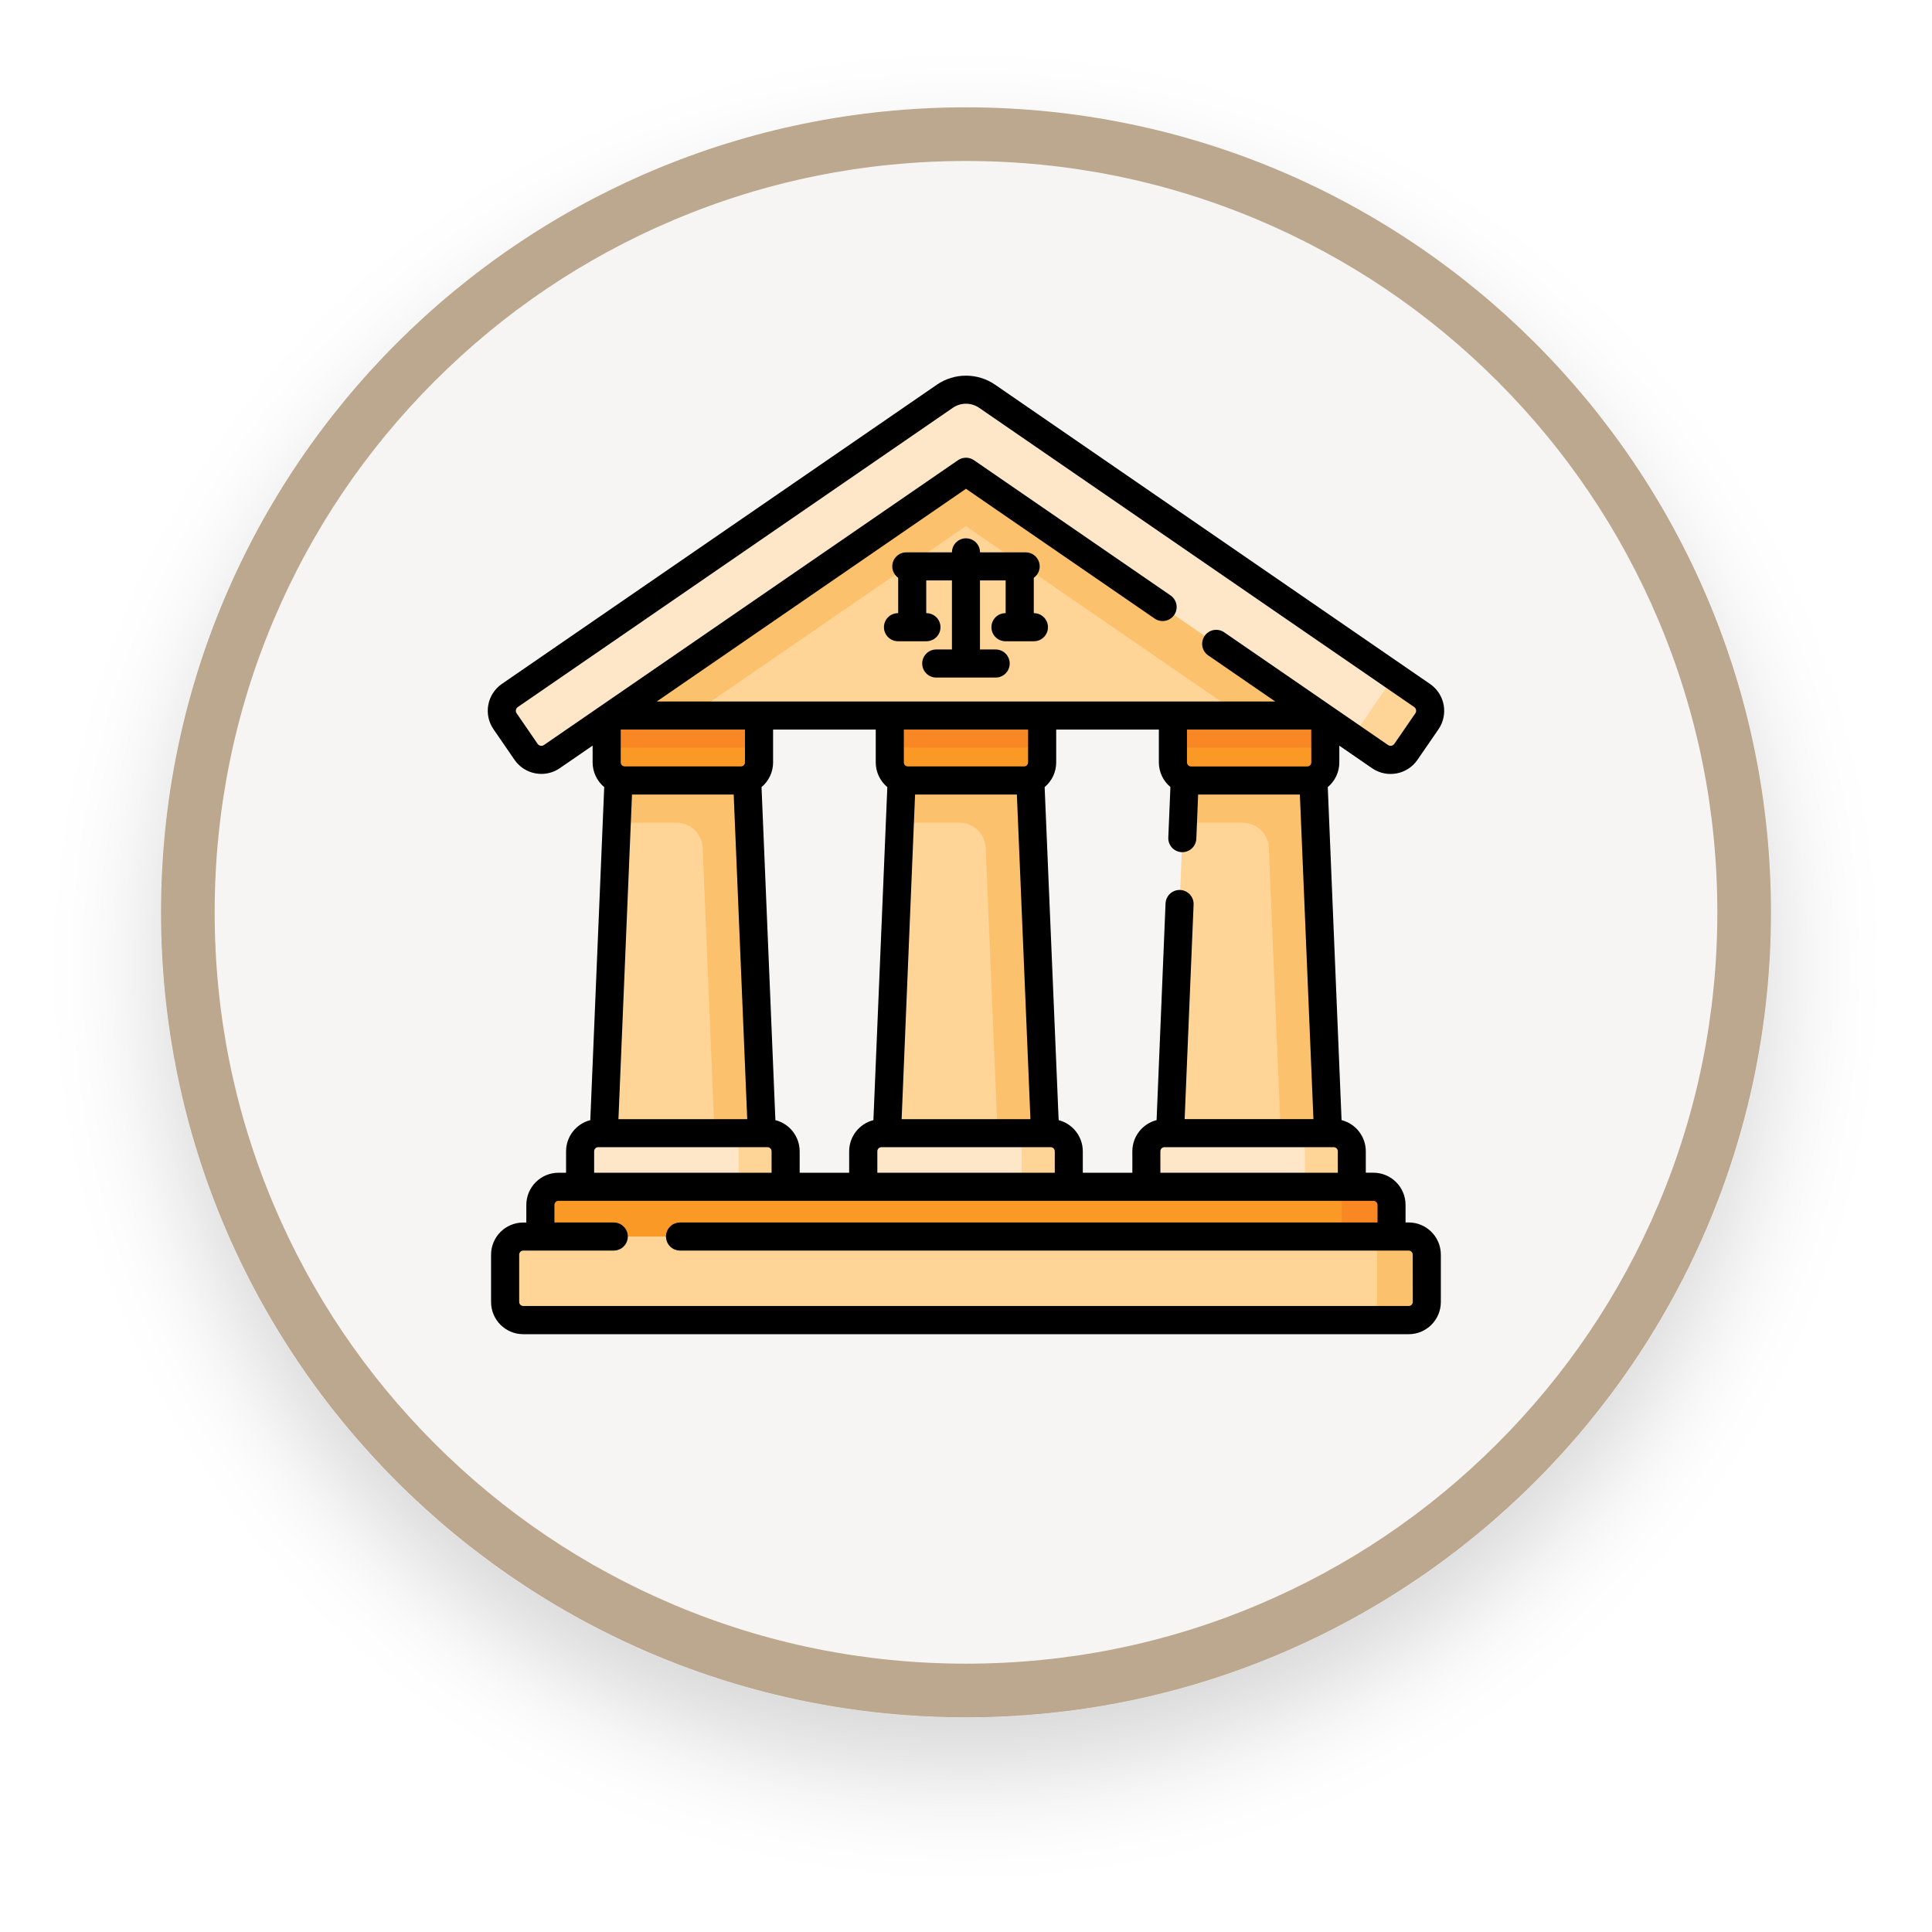
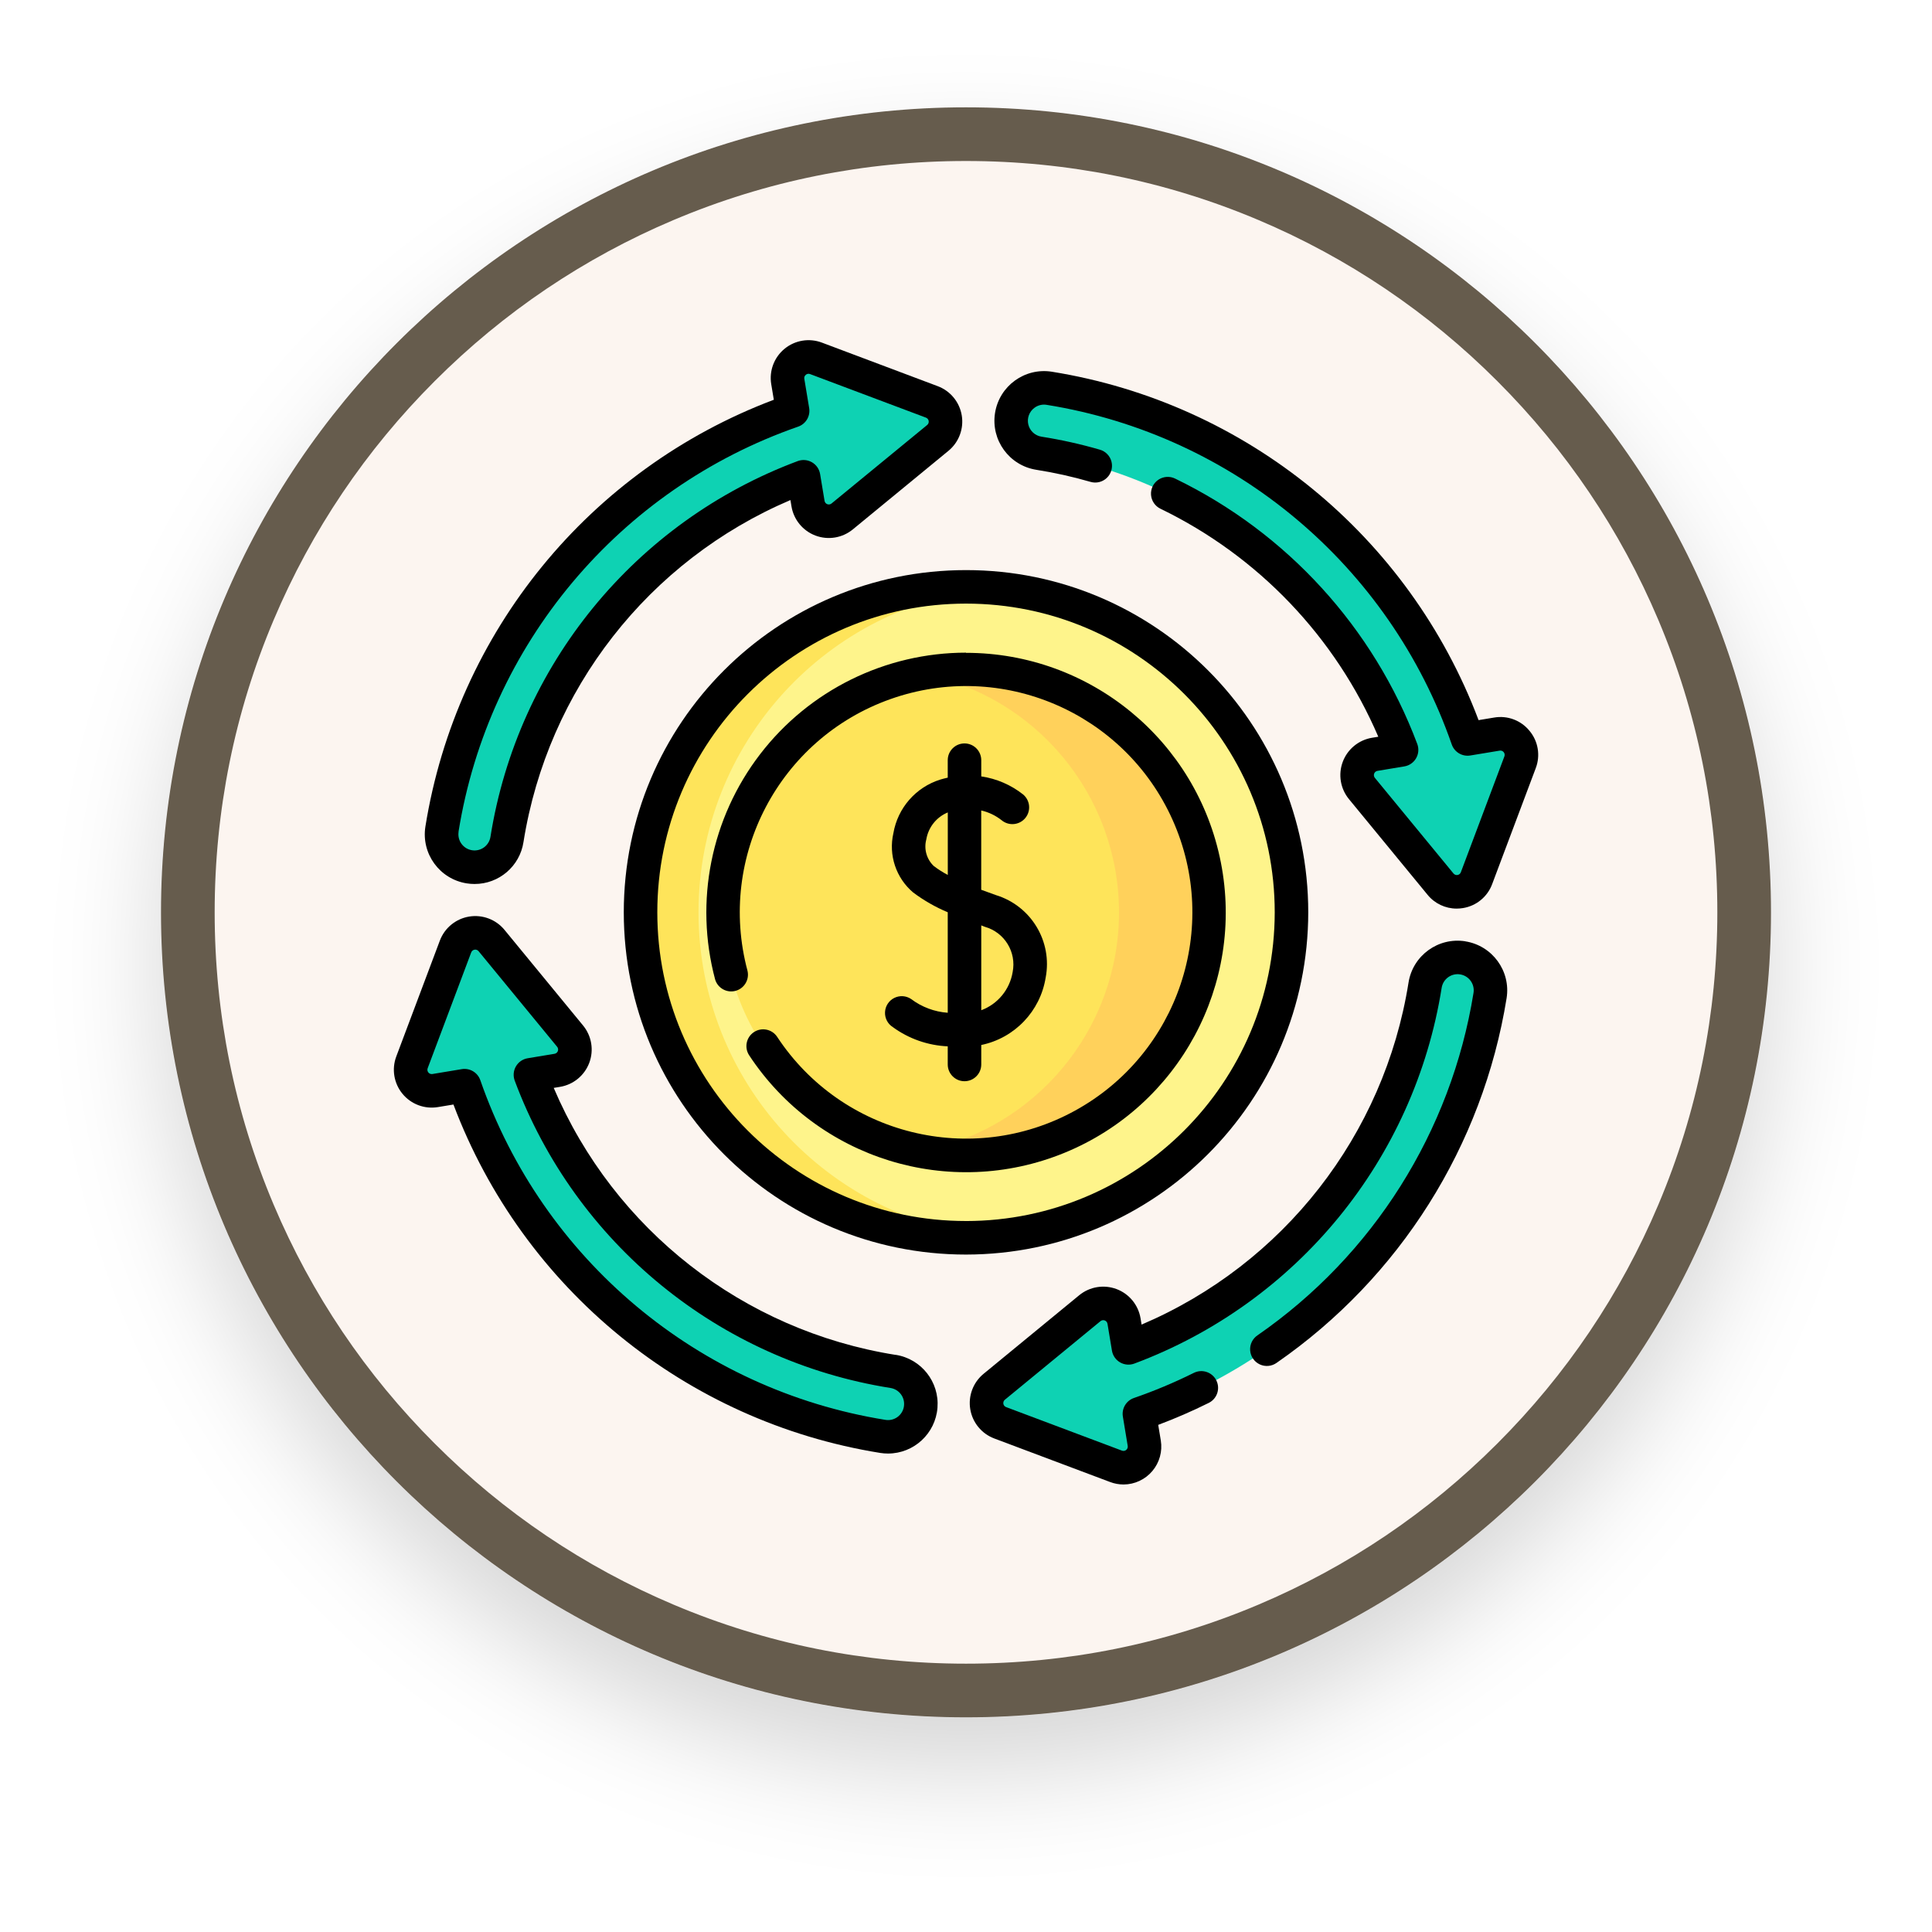
<svg xmlns="http://www.w3.org/2000/svg" width="108" height="108" viewBox="0 0 108 108">
  <defs>
    <filter id="Trazado_904820" x="0" y="0" width="108" height="108" filterUnits="userSpaceOnUse">
      <feOffset dy="3" input="SourceAlpha" />
      <feGaussianBlur stdDeviation="3" result="blur" />
      <feFlood flood-opacity="0.161" />
      <feComposite operator="in" in2="blur" />
      <feComposite in="SourceGraphic" />
    </filter>
  </defs>
-   <g id="Grupo_1229583" data-name="Grupo 1229583" transform="translate(-619.827 -319)">
-     <g id="Grupo_1229249" data-name="Grupo 1229249" transform="translate(628.827 325)">
-       <g id="Grupo_1220471" data-name="Grupo 1220471">
-         <g id="Grupo_1219977" data-name="Grupo 1219977" transform="translate(0 0)">
-           <g id="Grupo_1219603" data-name="Grupo 1219603">
-             <g id="Grupo_1202655" data-name="Grupo 1202655">
-               <g id="Grupo_1173585" data-name="Grupo 1173585">
-                 <g id="Grupo_1173428" data-name="Grupo 1173428">
-                   <g id="Grupo_1171958" data-name="Grupo 1171958">
-                     <g id="Grupo_1167341" data-name="Grupo 1167341">
-                       <g id="Grupo_1166792" data-name="Grupo 1166792">
-                         <g transform="matrix(1, 0, 0, 1, -9, -6)" filter="url(#Trazado_904820)">
-                           <g id="Trazado_904820-2" data-name="Trazado 904820" transform="translate(9 6)" fill="#f7f5f3">
-                             <path d="M 45 88.5 C 39.127 88.5 33.43 87.35 28.068 85.082 C 22.889 82.891 18.236 79.755 14.241 75.759 C 10.245 71.764 7.109 67.111 4.918 61.932 C 2.65 56.57 1.5 50.873 1.5 45 C 1.5 39.127 2.65 33.43 4.918 28.068 C 7.109 22.889 10.245 18.236 14.241 14.241 C 18.236 10.245 22.889 7.109 28.068 4.918 C 33.43 2.65 39.127 1.5 45 1.5 C 50.873 1.5 56.57 2.65 61.932 4.918 C 67.111 7.109 71.764 10.245 75.759 14.241 C 79.755 18.236 82.891 22.889 85.082 28.068 C 87.35 33.43 88.5 39.127 88.5 45 C 88.5 50.873 87.35 56.57 85.082 61.932 C 82.891 67.111 79.755 71.764 75.759 75.759 C 71.764 79.755 67.111 82.891 61.932 85.082 C 56.57 87.35 50.873 88.5 45 88.5 Z" stroke="none" />
-                             <path d="M 45 3 C 39.329 3 33.829 4.11 28.653 6.299 C 23.652 8.415 19.16 11.443 15.302 15.302 C 11.443 19.16 8.415 23.652 6.299 28.653 C 4.11 33.829 3 39.329 3 45 C 3 50.671 4.11 56.171 6.299 61.347 C 8.415 66.348 11.443 70.84 15.302 74.698 C 19.16 78.557 23.652 81.585 28.653 83.701 C 33.829 85.89 39.329 87 45 87 C 50.671 87 56.171 85.89 61.347 83.701 C 66.348 81.585 70.84 78.557 74.698 74.698 C 78.557 70.84 81.585 66.348 83.701 61.347 C 85.89 56.171 87 50.671 87 45 C 87 39.329 85.89 33.829 83.701 28.653 C 81.585 23.652 78.557 19.16 74.698 15.302 C 70.84 11.443 66.348 8.415 61.347 6.299 C 56.171 4.11 50.671 3 45 3 M 45 -7.62939453125e-06 C 69.853 -7.62939453125e-06 90 20.147 90 45 C 90 69.853 69.853 90 45 90 C 20.147 90 -7.62939453125e-06 69.853 -7.62939453125e-06 45 C -7.62939453125e-06 20.147 20.147 -7.62939453125e-06 45 -7.62939453125e-06 Z" stroke="none" fill="#bca78f" />
+   <g id="Grupo_1230283" data-name="Grupo 1230283" transform="translate(-619.97 -324)">
+     <g id="Grupo_1229250" data-name="Grupo 1229250" transform="translate(0 2)">
+       <g id="Grupo_1223797" data-name="Grupo 1223797" transform="translate(0 -329)">
+         <g id="Grupo_1223164" data-name="Grupo 1223164" transform="translate(-0.03 -230)">
+           <g id="Grupo_1203639" data-name="Grupo 1203639" transform="translate(0 81)">
+             <g id="Grupo_1202437" data-name="Grupo 1202437" transform="translate(0.523 386.813)">
+               <g id="Grupo_1177315" data-name="Grupo 1177315" transform="translate(-0.523 -112.813)">
+                 <g id="Grupo_1173585" data-name="Grupo 1173585" transform="translate(629 532)">
+                   <g id="Grupo_1173428" data-name="Grupo 1173428" transform="translate(0 0)">
+                     <g id="Grupo_1171958" data-name="Grupo 1171958">
+                       <g id="Grupo_1167341" data-name="Grupo 1167341">
+                         <g id="Grupo_1166792" data-name="Grupo 1166792">
+                           <g transform="matrix(1, 0, 0, 1, -9, -6)" filter="url(#Trazado_904820)">
+                             <g id="Trazado_904820-2" data-name="Trazado 904820" transform="translate(9 6)" fill="#fcf5f0">
+                               <path d="M 45 88.5 C 39.127 88.5 33.43 87.35 28.068 85.082 C 22.889 82.891 18.236 79.755 14.241 75.759 C 10.245 71.764 7.109 67.111 4.918 61.932 C 2.65 56.57 1.5 50.873 1.5 45 C 1.5 39.127 2.65 33.43 4.918 28.068 C 7.109 22.889 10.245 18.236 14.241 14.241 C 18.236 10.245 22.889 7.109 28.068 4.918 C 33.43 2.65 39.127 1.5 45 1.5 C 50.873 1.5 56.57 2.65 61.932 4.918 C 67.111 7.109 71.764 10.245 75.759 14.241 C 79.755 18.236 82.891 22.889 85.082 28.068 C 87.35 33.43 88.5 39.127 88.5 45 C 88.5 50.873 87.35 56.57 85.082 61.932 C 82.891 67.111 79.755 71.764 75.759 75.759 C 71.764 79.755 67.111 82.891 61.932 85.082 C 56.57 87.35 50.873 88.5 45 88.5 Z" stroke="none" />
+                               <path d="M 45 3 C 39.329 3 33.829 4.11 28.653 6.299 C 23.652 8.415 19.16 11.443 15.302 15.302 C 11.443 19.16 8.415 23.652 6.299 28.653 C 4.11 33.829 3 39.329 3 45 C 3 50.671 4.11 56.171 6.299 61.347 C 8.415 66.348 11.443 70.84 15.302 74.698 C 19.16 78.557 23.652 81.585 28.653 83.701 C 33.829 85.89 39.329 87 45 87 C 50.671 87 56.171 85.89 61.347 83.701 C 66.348 81.585 70.84 78.557 74.698 74.698 C 78.557 70.84 81.585 66.348 83.701 61.347 C 85.89 56.171 87 50.671 87 45 C 87 39.329 85.89 33.829 83.701 28.653 C 81.585 23.652 78.557 19.16 74.698 15.302 C 70.84 11.443 66.348 8.415 61.347 6.299 C 56.171 4.11 50.671 3 45 3 M 45 -7.62939453125e-06 C 69.853 -7.62939453125e-06 90 20.147 90 45 C 90 69.853 69.853 90 45 90 C 20.147 90 -7.62939453125e-06 69.853 -7.62939453125e-06 45 C -7.62939453125e-06 20.147 20.147 -7.62939453125e-06 45 -7.62939453125e-06 Z" stroke="none" fill="#665b4e" />
+                             </g>
                          </g>
                        </g>
                      </g>
                    </g>
                  </g>
                </g>
              </g>
            </g>
          </g>
        </g>
      </g>
    </g>
-     <g id="palacio-de-justicia_1_" data-name="palacio-de-justicia (1)" transform="translate(646.571 340)">
-       <g id="Grupo_1229581" data-name="Grupo 1229581" transform="translate(1.307 0.782)">
-         <g id="Grupo_1229577" data-name="Grupo 1229577" transform="translate(0.187 17.607)">
-           <g id="Grupo_1229575" data-name="Grupo 1229575" transform="translate(4.19)">
-             <g id="Grupo_1229570" data-name="Grupo 1229570">
-               <g id="Grupo_1229569" data-name="Grupo 1229569" transform="translate(1.273 4.03)">
-                 <path id="Trazado_1192289" data-name="Trazado 1192289" d="M70.954,235.394H62.011l.884-21.165H70.07Z" transform="translate(-62.011 -214.229)" fill="#ffd597" />
-                 <path id="Trazado_1192290" data-name="Trazado 1192290" d="M77.6,235.392l-.883-21.165H69.539l-.107,2.571h3.336a1.465,1.465,0,0,1,1.464,1.4l.717,17.19Z" transform="translate(-68.655 -214.227)" fill="#fcc16d" />
-               </g>
-               <path id="Trazado_1192291" data-name="Trazado 1192291" d="M71.55,179.961H65.058a1.013,1.013,0,0,1-1.013-1.013v-2.214a1.013,1.013,0,0,1,1.013-1.013H71.55a1.013,1.013,0,0,1,1.013,1.013v2.214A1.013,1.013,0,0,1,71.55,179.961Z" transform="translate(-62.559 -175.721)" fill="#fb9927" />
-               <path id="Trazado_1192292" data-name="Trazado 1192292" d="M72.562,178.124v-1.39a1.013,1.013,0,0,0-1.013-1.013H65.057a1.013,1.013,0,0,0-1.013,1.013v1.39Z" transform="translate(-62.558 -175.721)" fill="#f98824" />
-               <path id="Trazado_1192293" data-name="Trazado 1192293" d="M60.322,408.872H50.859a1.013,1.013,0,0,1-1.013-1.013v-2.214a1.013,1.013,0,0,1,1.013-1.013h9.463a1.013,1.013,0,0,1,1.013,1.013v2.214A1.013,1.013,0,0,1,60.322,408.872Z" transform="translate(-49.846 -380.677)" fill="#fee7c9" />
-               <path id="Trazado_1192294" data-name="Trazado 1192294" d="M128.471,405.641v2.213a1.012,1.012,0,0,1-1.013,1.013h-2.63a1.012,1.012,0,0,0,1.013-1.013v-2.213a1.013,1.013,0,0,0-1.013-1.014h2.63A1.013,1.013,0,0,1,128.471,405.641Z" transform="translate(-116.981 -380.673)" fill="#ffd597" />
-             </g>
-             <g id="Grupo_1229572" data-name="Grupo 1229572" transform="translate(15.826)">
-               <g id="Grupo_1229571" data-name="Grupo 1229571" transform="translate(1.273 4.03)">
-                 <path id="Trazado_1192295" data-name="Trazado 1192295" d="M222.19,235.394h-8.943l.884-21.165h7.175Z" transform="translate(-213.247 -214.229)" fill="#ffd597" />
-                 <path id="Trazado_1192296" data-name="Trazado 1192296" d="M228.835,235.392l-.884-21.165h-7.175l-.107,2.571H224a1.465,1.465,0,0,1,1.464,1.4l.718,17.19Z" transform="translate(-219.891 -214.227)" fill="#fcc16d" />
-               </g>
-               <path id="Trazado_1192297" data-name="Trazado 1192297" d="M222.786,179.961h-6.492a1.013,1.013,0,0,1-1.013-1.013v-2.214a1.013,1.013,0,0,1,1.013-1.013h6.492a1.013,1.013,0,0,1,1.013,1.013v2.214A1.013,1.013,0,0,1,222.786,179.961Z" transform="translate(-213.795 -175.721)" fill="#fb9927" />
-               <path id="Trazado_1192298" data-name="Trazado 1192298" d="M223.8,178.124v-1.39a1.013,1.013,0,0,0-1.013-1.013h-6.492a1.013,1.013,0,0,0-1.013,1.013v1.39Z" transform="translate(-213.794 -175.721)" fill="#f98824" />
-               <path id="Trazado_1192299" data-name="Trazado 1192299" d="M211.558,408.872h-9.463a1.013,1.013,0,0,1-1.013-1.013v-2.214a1.013,1.013,0,0,1,1.013-1.013h9.463a1.013,1.013,0,0,1,1.013,1.013v2.214A1.013,1.013,0,0,1,211.558,408.872Z" transform="translate(-201.082 -380.677)" fill="#fee7c9" />
-               <path id="Trazado_1192300" data-name="Trazado 1192300" d="M279.711,405.641v2.213a1.013,1.013,0,0,1-1.013,1.013h-2.63a1.013,1.013,0,0,0,1.013-1.013v-2.213a1.014,1.014,0,0,0-1.013-1.014h2.63A1.014,1.014,0,0,1,279.711,405.641Z" transform="translate(-268.221 -380.673)" fill="#ffd597" />
-             </g>
-             <g id="Grupo_1229574" data-name="Grupo 1229574" transform="translate(31.653)">
-               <g id="Grupo_1229573" data-name="Grupo 1229573" transform="translate(1.273 4.03)">
-                 <path id="Trazado_1192301" data-name="Trazado 1192301" d="M373.426,235.394h-8.943l.884-21.165h7.176Z" transform="translate(-364.483 -214.229)" fill="#ffd597" />
-                 <path id="Trazado_1192302" data-name="Trazado 1192302" d="M380.071,235.392l-.884-21.165h-7.175L371.9,216.8h3.336a1.465,1.465,0,0,1,1.464,1.4l.717,17.19Z" transform="translate(-371.127 -214.227)" fill="#fcc16d" />
-               </g>
-               <path id="Trazado_1192303" data-name="Trazado 1192303" d="M374.022,179.961H367.53a1.013,1.013,0,0,1-1.013-1.013v-2.214a1.013,1.013,0,0,1,1.013-1.013h6.492a1.013,1.013,0,0,1,1.013,1.013v2.214A1.013,1.013,0,0,1,374.022,179.961Z" transform="translate(-365.031 -175.721)" fill="#fb9927" />
-               <path id="Trazado_1192304" data-name="Trazado 1192304" d="M375.035,178.124v-1.39a1.013,1.013,0,0,0-1.013-1.013H367.53a1.013,1.013,0,0,0-1.013,1.013v1.39Z" transform="translate(-365.031 -175.721)" fill="#f98824" />
-               <path id="Trazado_1192305" data-name="Trazado 1192305" d="M362.794,408.872h-9.463a1.013,1.013,0,0,1-1.013-1.013v-2.214a1.013,1.013,0,0,1,1.013-1.013h9.463a1.013,1.013,0,0,1,1.013,1.013v2.214A1.013,1.013,0,0,1,362.794,408.872Z" transform="translate(-352.318 -380.677)" fill="#fee7c9" />
-               <path id="Trazado_1192306" data-name="Trazado 1192306" d="M430.941,405.641v2.213a1.012,1.012,0,0,1-1.013,1.013H427.3a1.012,1.012,0,0,0,1.013-1.013v-2.213a1.013,1.013,0,0,0-1.013-1.014h2.63A1.013,1.013,0,0,1,430.941,405.641Z" transform="translate(-419.452 -380.673)" fill="#ffd597" />
-             </g>
-           </g>
-           <path id="Trazado_1192307" data-name="Trazado 1192307" d="M76.217,436.6H28.636V434.29a1.013,1.013,0,0,1,1.013-1.013H75.2a1.013,1.013,0,0,1,1.013,1.013V436.6Z" transform="translate(-26.665 -406.324)" fill="#fb9927" />
-           <path id="Trazado_1192308" data-name="Trazado 1192308" d="M450.853,434.29V436.6h-2.782V434.29a1.012,1.012,0,0,0-1.013-1.013h2.782A1.012,1.012,0,0,1,450.853,434.29Z" transform="translate(-401.301 -406.324)" fill="#f98824" />
-           <g id="Grupo_1229576" data-name="Grupo 1229576" transform="translate(0 29.734)">
-             <path id="Trazado_1192309" data-name="Trazado 1192309" d="M60.313,464.523h-49.5A1.013,1.013,0,0,1,9.8,463.51v-2.643a1.013,1.013,0,0,1,1.013-1.013h49.5a1.013,1.013,0,0,1,1.013,1.013v2.643A1.013,1.013,0,0,1,60.313,464.523Z" transform="translate(-9.803 -459.854)" fill="#ffd597" />
-             <path id="Trazado_1192310" data-name="Trazado 1192310" d="M469.693,460.87v2.642a1.013,1.013,0,0,1-1.014,1.013H465.9a1.013,1.013,0,0,0,1.013-1.013V460.87a1.013,1.013,0,0,0-1.013-1.013h2.781A1.013,1.013,0,0,1,469.693,460.87Z" transform="translate(-418.169 -459.857)" fill="#fcc16d" />
-           </g>
+     <g id="economia_6_" data-name="economia (6)" transform="translate(641.985 343.016)">
+       <g id="Grupo_1230281" data-name="Grupo 1230281" transform="translate(0.937 0.936)">
+         <g id="Grupo_1230280" data-name="Grupo 1230280">
+           <path id="Trazado_1192459" data-name="Trazado 1192459" d="M48.752,10.012,42.276,7.578a1.178,1.178,0,0,0-1.577,1.3l.272,1.639A29.762,29.762,0,0,0,21.366,33.9,1.839,1.839,0,1,0,25,34.474,26.071,26.071,0,0,1,41.581,14.2l.249,1.5a1.178,1.178,0,0,0,1.91.718l5.345-4.392a1.178,1.178,0,0,0-.334-2.013Z" transform="translate(-19.614 -7.501)" fill="#0ed2b3" />
+           <path id="Trazado_1192460" data-name="Trazado 1192460" d="M303.342,40.7l-1.639.272a29.762,29.762,0,0,0-23.389-19.6A1.839,1.839,0,0,0,277.742,25a26.072,26.072,0,0,1,20.275,16.583l-1.5.249a1.178,1.178,0,0,0-.718,1.91l4.392,5.345a1.178,1.178,0,0,0,2.013-.333l2.434-6.476A1.178,1.178,0,0,0,303.342,40.7Z" transform="translate(-242.618 -19.616)" fill="#0ed2b3" />
+           <path id="Trazado_1192461" data-name="Trazado 1192461" d="M291.791,276.212a1.839,1.839,0,0,0-2.1,1.53,26.071,26.071,0,0,1-16.583,20.275l-.249-1.5a1.178,1.178,0,0,0-1.91-.718l-5.345,4.392a1.178,1.178,0,0,0,.333,2.013l6.476,2.434a1.178,1.178,0,0,0,1.577-1.3l-.272-1.639a29.762,29.762,0,0,0,19.6-23.389A1.838,1.838,0,0,0,291.791,276.212Z" transform="translate(-232.977 -242.619)" fill="#0ed2b3" />
+           <path id="Trazado_1192462" data-name="Trazado 1192462" d="M34.473,289.69A26.071,26.071,0,0,1,14.2,273.107l1.5-.249a1.178,1.178,0,0,0,.718-1.91L12.024,265.6a1.178,1.178,0,0,0-2.013.333l-2.434,6.476a1.178,1.178,0,0,0,1.3,1.577l1.639-.272a29.762,29.762,0,0,0,23.389,19.6,1.839,1.839,0,1,0,.572-3.632Z" transform="translate(-7.5 -232.978)" fill="#0ed2b3" />
        </g>
-         <g id="Grupo_1229578" data-name="Grupo 1229578" transform="translate(2.478 2.073)">
-           <path id="Trazado_1192311" data-name="Trazado 1192311" d="M55.169,27.28,31.7,43.423h46.94Z" transform="translate(-31.699 -27.28)" fill="#ffd597" />
-           <path id="Trazado_1192312" data-name="Trazado 1192312" d="M78.639,43.421H70.564l-15.4-10.589-15.4,10.589H31.7l23.47-16.144Z" transform="translate(-31.698 -27.277)" fill="#fcc16d" />
-         </g>
-         <g id="Grupo_1229579" data-name="Grupo 1229579" transform="translate(0)">
-           <path id="Trazado_1192313" data-name="Trazado 1192313" d="M57.113,27.98,33.964,12.057,10.815,27.98a1.037,1.037,0,0,1-1.442-.267L8.2,26a1.037,1.037,0,0,1,.267-1.442L32.789,7.832a2.073,2.073,0,0,1,2.35,0L59.463,24.563A1.037,1.037,0,0,1,59.73,26l-1.175,1.708a1.037,1.037,0,0,1-1.442.267Z" transform="translate(-8.015 -7.467)" fill="#fee7c9" />
-         </g>
-         <g id="Grupo_1229580" data-name="Grupo 1229580" transform="translate(46.833 15.581)">
-           <path id="Trazado_1192314" data-name="Trazado 1192314" d="M460.43,159.313l-1.175,1.709a1.037,1.037,0,0,1-1.442.267l-2.265-1.557a1.05,1.05,0,0,0,1.285-.368l1.192-1.732a1.053,1.053,0,0,0-.064-1.275l2.2,1.515A1.036,1.036,0,0,1,460.43,159.313Z" transform="translate(-455.548 -156.357)" fill="#ffd597" />
-         </g>
+         <circle id="Elipse_14830" data-name="Elipse 14830" cx="18.195" cy="18.195" r="18.195" transform="translate(12.853 12.853)" fill="#fef48b" />
+         <path id="Trazado_1192463" data-name="Trazado 1192463" d="M130.17,146.691q-.791.069-1.6.07a18.2,18.2,0,1,1,0-36.391q.81,0,1.6.07a18.2,18.2,0,0,0,0,36.251Z" transform="translate(-97.52 -97.517)" fill="#fee45a" />
+         <circle id="Elipse_14831" data-name="Elipse 14831" cx="13.579" cy="13.579" r="13.579" transform="translate(17.469 17.469)" fill="#fee45a" />
+         <path id="Trazado_1192464" data-name="Trazado 1192464" d="M251.985,160.9a13.583,13.583,0,0,1-16.091,13.345,13.58,13.58,0,0,0,0-26.69A13.583,13.583,0,0,1,251.985,160.9Z" transform="translate(-207.358 -129.851)" fill="#ffd15b" />
      </g>
-       <g id="Grupo_1229582" data-name="Grupo 1229582" transform="translate(0.522 0)">
-         <path id="Trazado_1192315" data-name="Trazado 1192315" d="M52,47.338h-.173v-.983a1.8,1.8,0,0,0-1.8-1.8h-.422v-1.2a1.8,1.8,0,0,0-1.355-1.74L47.479,23a1.794,1.794,0,0,0,.646-1.379v-.937l1.834,1.262a1.824,1.824,0,0,0,2.533-.469l1.175-1.708a1.821,1.821,0,0,0-.469-2.533L28.875.5a2.874,2.874,0,0,0-3.24,0L1.311,17.231a1.824,1.824,0,0,0-.469,2.533l1.175,1.708a1.809,1.809,0,0,0,1.17.759,1.837,1.837,0,0,0,.335.031,1.809,1.809,0,0,0,1.028-.321l1.834-1.262v.937A1.8,1.8,0,0,0,7.032,23L6.254,41.617A1.8,1.8,0,0,0,4.9,43.357v1.2H4.478a1.8,1.8,0,0,0-1.8,1.8v.983H2.507a1.8,1.8,0,0,0-1.8,1.8v2.643a1.8,1.8,0,0,0,1.8,1.8H52a1.8,1.8,0,0,0,1.8-1.8V49.136a1.8,1.8,0,0,0-1.8-1.8ZM38.122,44.556v-1.2a.228.228,0,0,1,.228-.228h9.463a.228.228,0,0,1,.228.228v1.2ZM14.9,21.616a.228.228,0,0,1-.228.228H8.183a.228.228,0,0,1-.228-.228V19.783H14.9Zm-.63,1.8.757,18.145h-7.2l.758-18.145Zm2.331,18.2L15.826,23a1.794,1.794,0,0,0,.646-1.379V19.783h5.739v1.833A1.794,1.794,0,0,0,22.858,23L22.08,41.617a1.8,1.8,0,0,0-1.355,1.74v1.2H17.958v-1.2a1.8,1.8,0,0,0-1.355-1.74Zm7.808-18.2H30.1l.758,18.145h-7.2Zm6.318-1.8a.228.228,0,0,1-.228.228H24.009a.228.228,0,0,1-.228-.228V19.783h6.948ZM22.3,43.357a.228.228,0,0,1,.228-.228h9.463a.228.228,0,0,1,.228.228v1.2H22.3v-1.2Zm10.135-1.74L31.652,23a1.794,1.794,0,0,0,.646-1.379V19.783h5.739v1.833a1.794,1.794,0,0,0,.646,1.379l-.118,2.825a.785.785,0,0,0,.751.817h.033a.785.785,0,0,0,.783-.752l.1-2.471h5.688l.758,18.145h-7.2l.5-11.97a.785.785,0,1,0-1.568-.066l-.5,12.093a1.8,1.8,0,0,0-1.355,1.74v1.2H33.785v-1.2a1.8,1.8,0,0,0-1.355-1.74Zm14.125-20a.228.228,0,0,1-.228.228H39.836a.228.228,0,0,1-.228-.228V19.783h6.948ZM3.661,20.648a.252.252,0,0,1-.35-.065L2.136,18.875a.252.252,0,0,1,.065-.35L26.525,1.793a1.3,1.3,0,0,1,1.46,0L52.31,18.524a.252.252,0,0,1,.065.35L51.2,20.583a.253.253,0,0,1-.35.065L41.708,14.36a.785.785,0,1,0-.889,1.293l3.723,2.561H9.969L27.255,6.324l10.526,7.24a.785.785,0,1,0,.889-1.293L27.7,4.725a.785.785,0,0,0-.89,0ZM6.469,43.357a.228.228,0,0,1,.228-.228H16.16a.228.228,0,0,1,.228.228v1.2H6.469Zm45.763,8.421a.228.228,0,0,1-.228.228H2.507a.229.229,0,0,1-.228-.228V49.136a.229.229,0,0,1,.228-.228H7.566a.785.785,0,0,0,0-1.57H4.249v-.983a.229.229,0,0,1,.228-.228H50.033a.229.229,0,0,1,.228.228v.983H11.27a.785.785,0,0,0,0,1.57H52a.228.228,0,0,1,.228.228Z" transform="translate(-0.522 0)" />
-         <path id="Trazado_1192316" data-name="Trazado 1192316" d="M220.542,91.17h-.011V89.194a.784.784,0,0,0-.455-1.424h-2.551a.784.784,0,0,0-1.568,0h-2.551a.784.784,0,0,0-.455,1.424V91.17h-.011a.785.785,0,0,0,0,1.57h1.591a.785.785,0,1,0,0-1.57h-.011V89.34h1.436V93.2h-.877a.785.785,0,0,0,0,1.57H218.4a.785.785,0,1,0,0-1.57h-.877V89.34h1.436v1.83h-.011a.785.785,0,1,0,0,1.57h1.591a.785.785,0,0,0,0-1.57Z" transform="translate(-190.008 -77.894)" />
+       <g id="Grupo_1230282" data-name="Grupo 1230282" transform="translate(0 -0.002)">
+         <path id="Trazado_1192465" data-name="Trazado 1192465" d="M16.193,30.365a2.8,2.8,0,0,0,.434.034,2.761,2.761,0,0,0,2.739-2.344A25.062,25.062,0,0,1,34.289,8.937l.058.352a2.115,2.115,0,0,0,3.43,1.288l5.345-4.392a2.115,2.115,0,0,0-.6-3.614L36.047.136a2.115,2.115,0,0,0-2.831,2.326l.144.869A30.7,30.7,0,0,0,13.883,27.191a2.775,2.775,0,0,0,2.31,3.174Zm-.459-2.882A28.824,28.824,0,0,1,34.719,4.834.937.937,0,0,0,35.337,3.8l-.272-1.639a.23.23,0,0,1,.085-.226.235.235,0,0,1,.149-.056.25.25,0,0,1,.089.017l6.476,2.434a.241.241,0,0,1,.068.412L36.587,9.129a.241.241,0,0,1-.391-.147l-.249-1.5A.937.937,0,0,0,34.7,6.757a26.939,26.939,0,0,0-17.18,21.006.9.9,0,0,1-1.031.75.9.9,0,0,1-.75-1.031Z" transform="translate(-12.118 0.002)" />
+         <path id="Trazado_1192466" data-name="Trazado 1192466" d="M298.606,33.963a2.091,2.091,0,0,0-1.98-.744l-.869.144A30.7,30.7,0,0,0,271.9,13.886a2.775,2.775,0,1,0-.864,5.483,24.667,24.667,0,0,1,3.022.673.937.937,0,1,0,.521-1.8,26.535,26.535,0,0,0-3.251-.724.9.9,0,0,1-.391-1.62.894.894,0,0,1,.671-.161,28.823,28.823,0,0,1,22.649,18.984.937.937,0,0,0,1.039.618l1.64-.271a.24.24,0,0,1,.264.323l-2.434,6.476a.24.24,0,0,1-.411.068L289.96,36.59a.241.241,0,0,1,.146-.391l1.5-.249a.937.937,0,0,0,.725-1.252A27.047,27.047,0,0,0,278.793,19.86a.937.937,0,1,0-.816,1.687,25.191,25.191,0,0,1,12.175,12.744l-.352.058a2.115,2.115,0,0,0-1.288,3.43l4.392,5.345a2.091,2.091,0,0,0,1.625.774,2.179,2.179,0,0,0,.356-.029,2.093,2.093,0,0,0,1.633-1.343l2.434-6.475A2.093,2.093,0,0,0,298.606,33.963Z" transform="translate(-235.119 -12.121)" />
+         <path id="Trazado_1192467" data-name="Trazado 1192467" d="M285.367,268.722a2.776,2.776,0,0,0-3.174,2.31,25.061,25.061,0,0,1-14.922,19.117l-.058-.352a2.115,2.115,0,0,0-3.43-1.288l-5.345,4.392a2.115,2.115,0,0,0,.6,3.614l6.475,2.434a2.13,2.13,0,0,0,.753.138,2.119,2.119,0,0,0,2.079-2.463l-.144-.87a30.16,30.16,0,0,0,2.827-1.229.937.937,0,0,0-.835-1.678,28.386,28.386,0,0,1-3.35,1.405.937.937,0,0,0-.618,1.038l.271,1.64a.24.24,0,0,1-.323.264l-6.476-2.434a.24.24,0,0,1-.068-.411l5.345-4.392a.241.241,0,0,1,.391.146l.249,1.5a.937.937,0,0,0,1.252.725,26.939,26.939,0,0,0,17.18-21.006.9.9,0,1,1,1.781.281,28.869,28.869,0,0,1-12.073,19.143.937.937,0,1,0,1.066,1.541A30.752,30.752,0,0,0,287.676,271.9a2.775,2.775,0,0,0-2.309-3.175Z" transform="translate(-225.471 -235.117)" />
+         <path id="Trazado_1192468" data-name="Trazado 1192468" d="M28.056,282.2A25.062,25.062,0,0,1,8.938,267.274l.352-.058a2.115,2.115,0,0,0,1.289-3.43l-4.392-5.345a2.115,2.115,0,0,0-3.614.6L.138,265.516a2.115,2.115,0,0,0,2.326,2.831l.869-.144a30.7,30.7,0,0,0,23.86,19.477,2.794,2.794,0,0,0,.434.034,2.776,2.776,0,0,0,.429-5.518Zm.459,2.882a.9.9,0,0,1-1.031.75A28.824,28.824,0,0,1,4.835,266.844a.936.936,0,0,0-1.039-.618l-1.639.272a.241.241,0,0,1-.265-.323L4.326,259.7a.241.241,0,0,1,.412-.068l4.392,5.345a.241.241,0,0,1-.147.391l-1.5.249a.937.937,0,0,0-.725,1.252,26.94,26.94,0,0,0,21.006,17.18.9.9,0,0,1,.75,1.031Z" transform="translate(0 -225.474)" />
+         <path id="Trazado_1192469" data-name="Trazado 1192469" d="M141.141,122.009a19.131,19.131,0,1,0-19.131,19.132,19.153,19.153,0,0,0,19.131-19.132Zm-19.131,17.257a17.257,17.257,0,1,1,17.257-17.257A17.277,17.277,0,0,1,122.009,139.267Z" transform="translate(-90.024 -90.024)" />
+         <path id="Trazado_1192470" data-name="Trazado 1192470" d="M154.339,139.824a14.524,14.524,0,0,0-14.026,18.261.937.937,0,0,0,1.81-.484,12.648,12.648,0,1,1,1.66,3.7.937.937,0,0,0-1.564,1.033,14.516,14.516,0,1,0,12.12-22.5Z" transform="translate(-122.354 -122.354)" />
+         <path id="Trazado_1192471" data-name="Trazado 1192471" d="M221.29,194.716a.937.937,0,1,0-1.026,1.568,5.629,5.629,0,0,0,3.073,1.077v1.013a.937.937,0,1,0,1.874,0v-1.088a4.59,4.59,0,0,0,3.6-3.765,4.03,4.03,0,0,0-2.774-4.612c-.272-.1-.55-.2-.828-.3v-4.434a2.889,2.889,0,0,1,1.141.547.937.937,0,1,0,1.2-1.441,4.926,4.926,0,0,0-2.339-1.01v-.906a.937.937,0,1,0-1.874,0v.976c-.139.031-.28.066-.424.11a3.816,3.816,0,0,0-2.614,2.994,3.36,3.36,0,0,0,1.1,3.311,9.05,9.05,0,0,0,1.938,1.11v5.618A3.848,3.848,0,0,1,221.29,194.716Zm1.265-7.436a1.511,1.511,0,0,1-.415-1.489,1.983,1.983,0,0,1,1.2-1.506v3.495A5.627,5.627,0,0,1,222.555,187.28Zm2.859,3.4a2.186,2.186,0,0,1,1.551,2.534,2.755,2.755,0,0,1-1.754,2.129V190.6Z" transform="translate(-192.373 -157.884)" />
      </g>
    </g>
  </g>
</svg>
